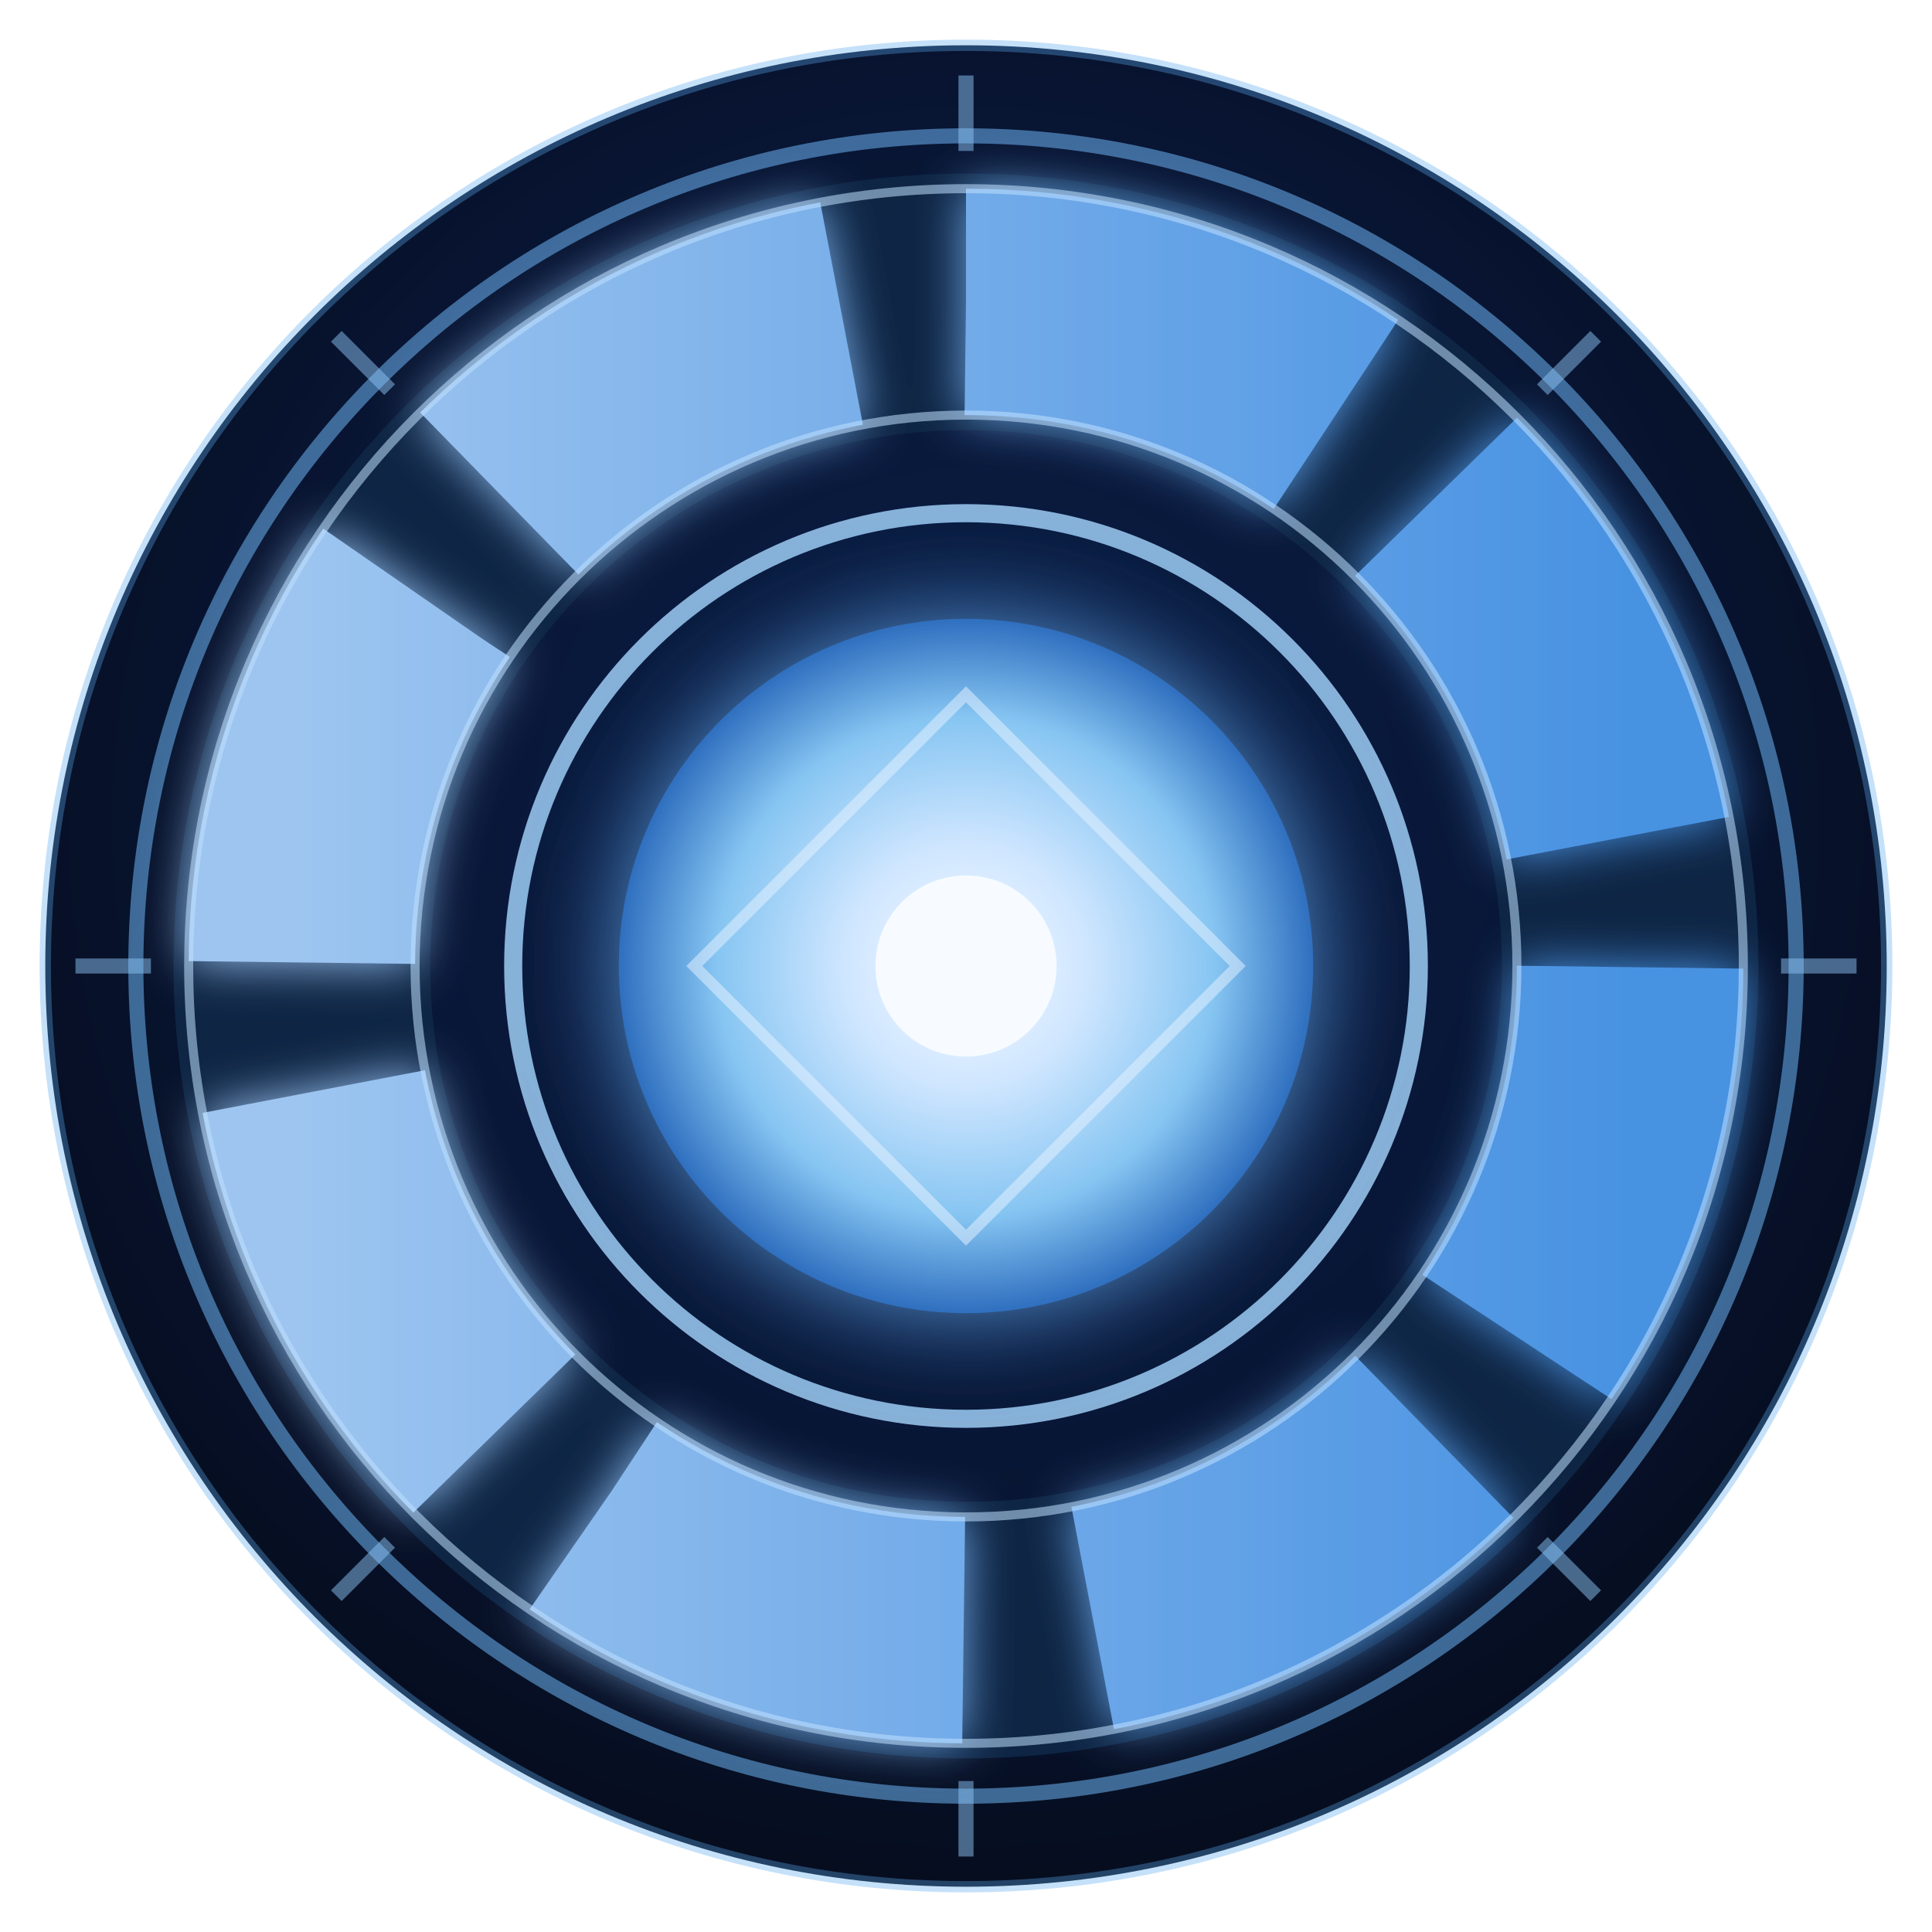
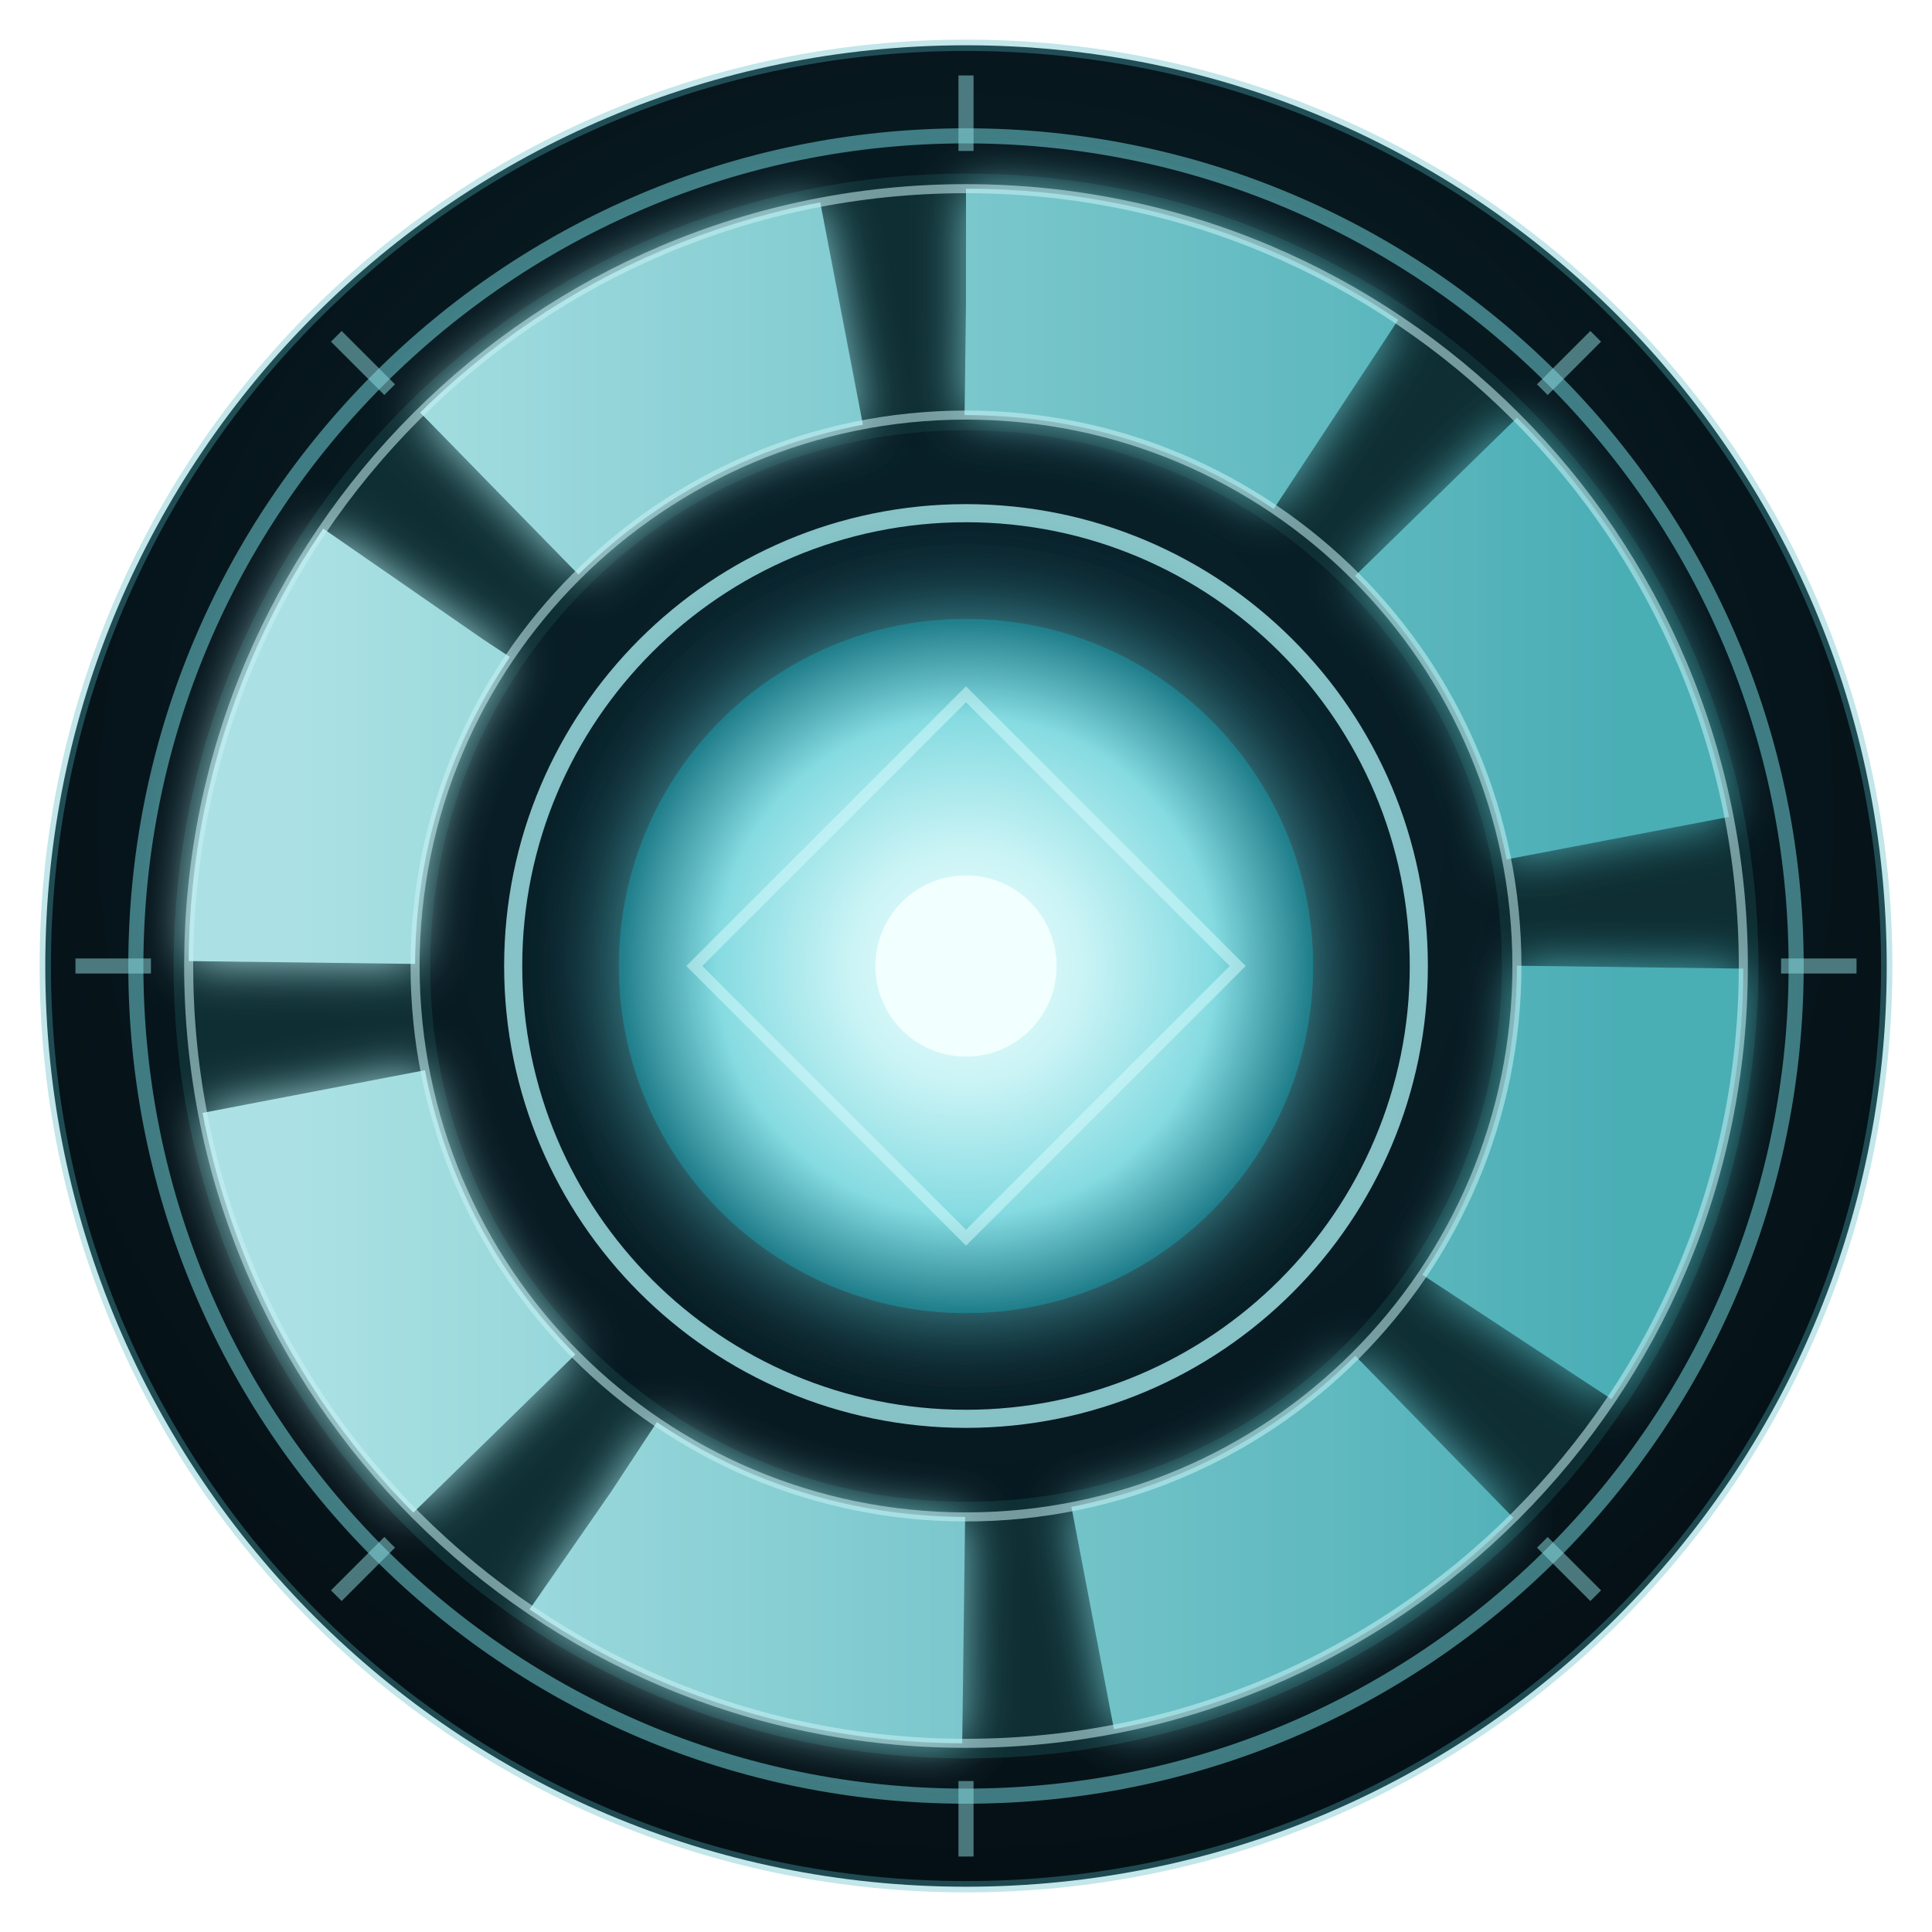
<svg xmlns="http://www.w3.org/2000/svg" viewBox="0 0 256 256" role="img" aria-label="E.V. arc reactor emblem">
  <defs>
    <radialGradient id="bg" cx="50%" cy="42%" r="65%">
-       <stop offset="0" stop-color="#0a1e46" />
-       <stop offset="0.6" stop-color="#081533" />
-       <stop offset="1" stop-color="#050a18" />
+       <stop offset="0" stop-color="#0a2630" />
+       <stop offset="0.6" stop-color="#07181f" />
+       <stop offset="1" stop-color="#040d12" />
    </radialGradient>
    <radialGradient id="core" cx="50%" cy="50%" r="50%">
-       <stop offset="0" stop-color="#f4f9ff" />
-       <stop offset="0.35" stop-color="#cfe6ff" />
-       <stop offset="0.72" stop-color="#86c5f2" />
-       <stop offset="1" stop-color="#2f6fbf" />
+       <stop offset="0" stop-color="#f2ffff" />
+       <stop offset="0.35" stop-color="#c8f3f5" />
+       <stop offset="0.72" stop-color="#85dbe1" />
+       <stop offset="1" stop-color="#1f7d8a" />
    </radialGradient>
    <linearGradient id="seg" x1="0" y1="0" x2="0" y2="1">
-       <stop offset="0" stop-color="#a9d2ff" />
-       <stop offset="1" stop-color="#4d9bf0" />
+       <stop offset="0" stop-color="#b8f0f3" />
+       <stop offset="1" stop-color="#4fb8c0" />
    </linearGradient>
    <filter id="glow" x="-40%" y="-40%" width="180%" height="180%">
      <feGaussianBlur stdDeviation="3.2" result="b" />
      <feMerge>
        <feMergeNode in="b" />
        <feMergeNode in="SourceGraphic" />
      </feMerge>
    </filter>
    <filter id="softglow" x="-60%" y="-60%" width="220%" height="220%">
      <feGaussianBlur stdDeviation="7" result="b" />
      <feMerge>
        <feMergeNode in="b" />
        <feMergeNode in="SourceGraphic" />
      </feMerge>
    </filter>
  </defs>
  <circle cx="128" cy="128" r="122" fill="url(#bg)" />
-   <circle cx="128" cy="128" r="122" fill="none" stroke="#5aa8ef" stroke-width="1.5" opacity="0.35" />
-   <circle cx="128" cy="128" r="110" fill="none" stroke="#6bb2f2" stroke-width="2" opacity="0.55" />
-   <g stroke="#8cc4f4" stroke-width="2" opacity="0.5">
+   <circle cx="128" cy="128" r="122" fill="none" stroke="#4fb8c0" stroke-width="1.5" opacity="0.35" />
+   <circle cx="128" cy="128" r="110" fill="none" stroke="#6fd0d7" stroke-width="2" opacity="0.55" />
+   <g stroke="#8fdde2" stroke-width="2" opacity="0.5">
    <g transform="translate(128 128)">
      <line x1="0" y1="-118" x2="0" y2="-108" />
      <line x1="0" y1="-118" x2="0" y2="-108" transform="rotate(45)" />
      <line x1="0" y1="-118" x2="0" y2="-108" transform="rotate(90)" />
      <line x1="0" y1="-118" x2="0" y2="-108" transform="rotate(135)" />
      <line x1="0" y1="-118" x2="0" y2="-108" transform="rotate(180)" />
      <line x1="0" y1="-118" x2="0" y2="-108" transform="rotate(225)" />
      <line x1="0" y1="-118" x2="0" y2="-108" transform="rotate(270)" />
      <line x1="0" y1="-118" x2="0" y2="-108" transform="rotate(315)" />
    </g>
  </g>
-   <circle cx="128" cy="128" r="88" fill="none" stroke="#0e2544" stroke-width="34" />
+   <circle cx="128" cy="128" r="88" fill="none" stroke="#0e2e33" stroke-width="34" />
  <circle cx="128" cy="128" r="88" fill="none" stroke="url(#seg)" stroke-width="30" stroke-dasharray="52 17.2" transform="rotate(-90 128 128)" filter="url(#glow)" opacity="0.92" />
-   <circle cx="128" cy="128" r="103" fill="none" stroke="#bfe0ff" stroke-width="1.2" opacity="0.55" />
-   <circle cx="128" cy="128" r="73" fill="none" stroke="#bfe0ff" stroke-width="1.2" opacity="0.55" />
-   <circle cx="128" cy="128" r="60" fill="none" stroke="#9fccf5" stroke-width="2.4" opacity="0.85" />
+   <circle cx="128" cy="128" r="103" fill="none" stroke="#c8f3f5" stroke-width="1.2" opacity="0.55" />
+   <circle cx="128" cy="128" r="73" fill="none" stroke="#c8f3f5" stroke-width="1.2" opacity="0.55" />
+   <circle cx="128" cy="128" r="60" fill="none" stroke="#9fe0e4" stroke-width="2.4" opacity="0.85" />
  <circle cx="128" cy="128" r="46" fill="url(#core)" filter="url(#softglow)" />
-   <path d="M128 92 L164 128 L128 164 L92 128 Z" fill="none" stroke="#eaf3ff" stroke-width="1.5" opacity="0.5" />
-   <circle cx="128" cy="128" r="12" fill="#f7fbff" />
+   <path d="M128 92 L164 128 L128 164 L92 128 Z" fill="none" stroke="#d8fbfd" stroke-width="1.5" opacity="0.5" />
+   <circle cx="128" cy="128" r="12" fill="#f2ffff" />
</svg>
